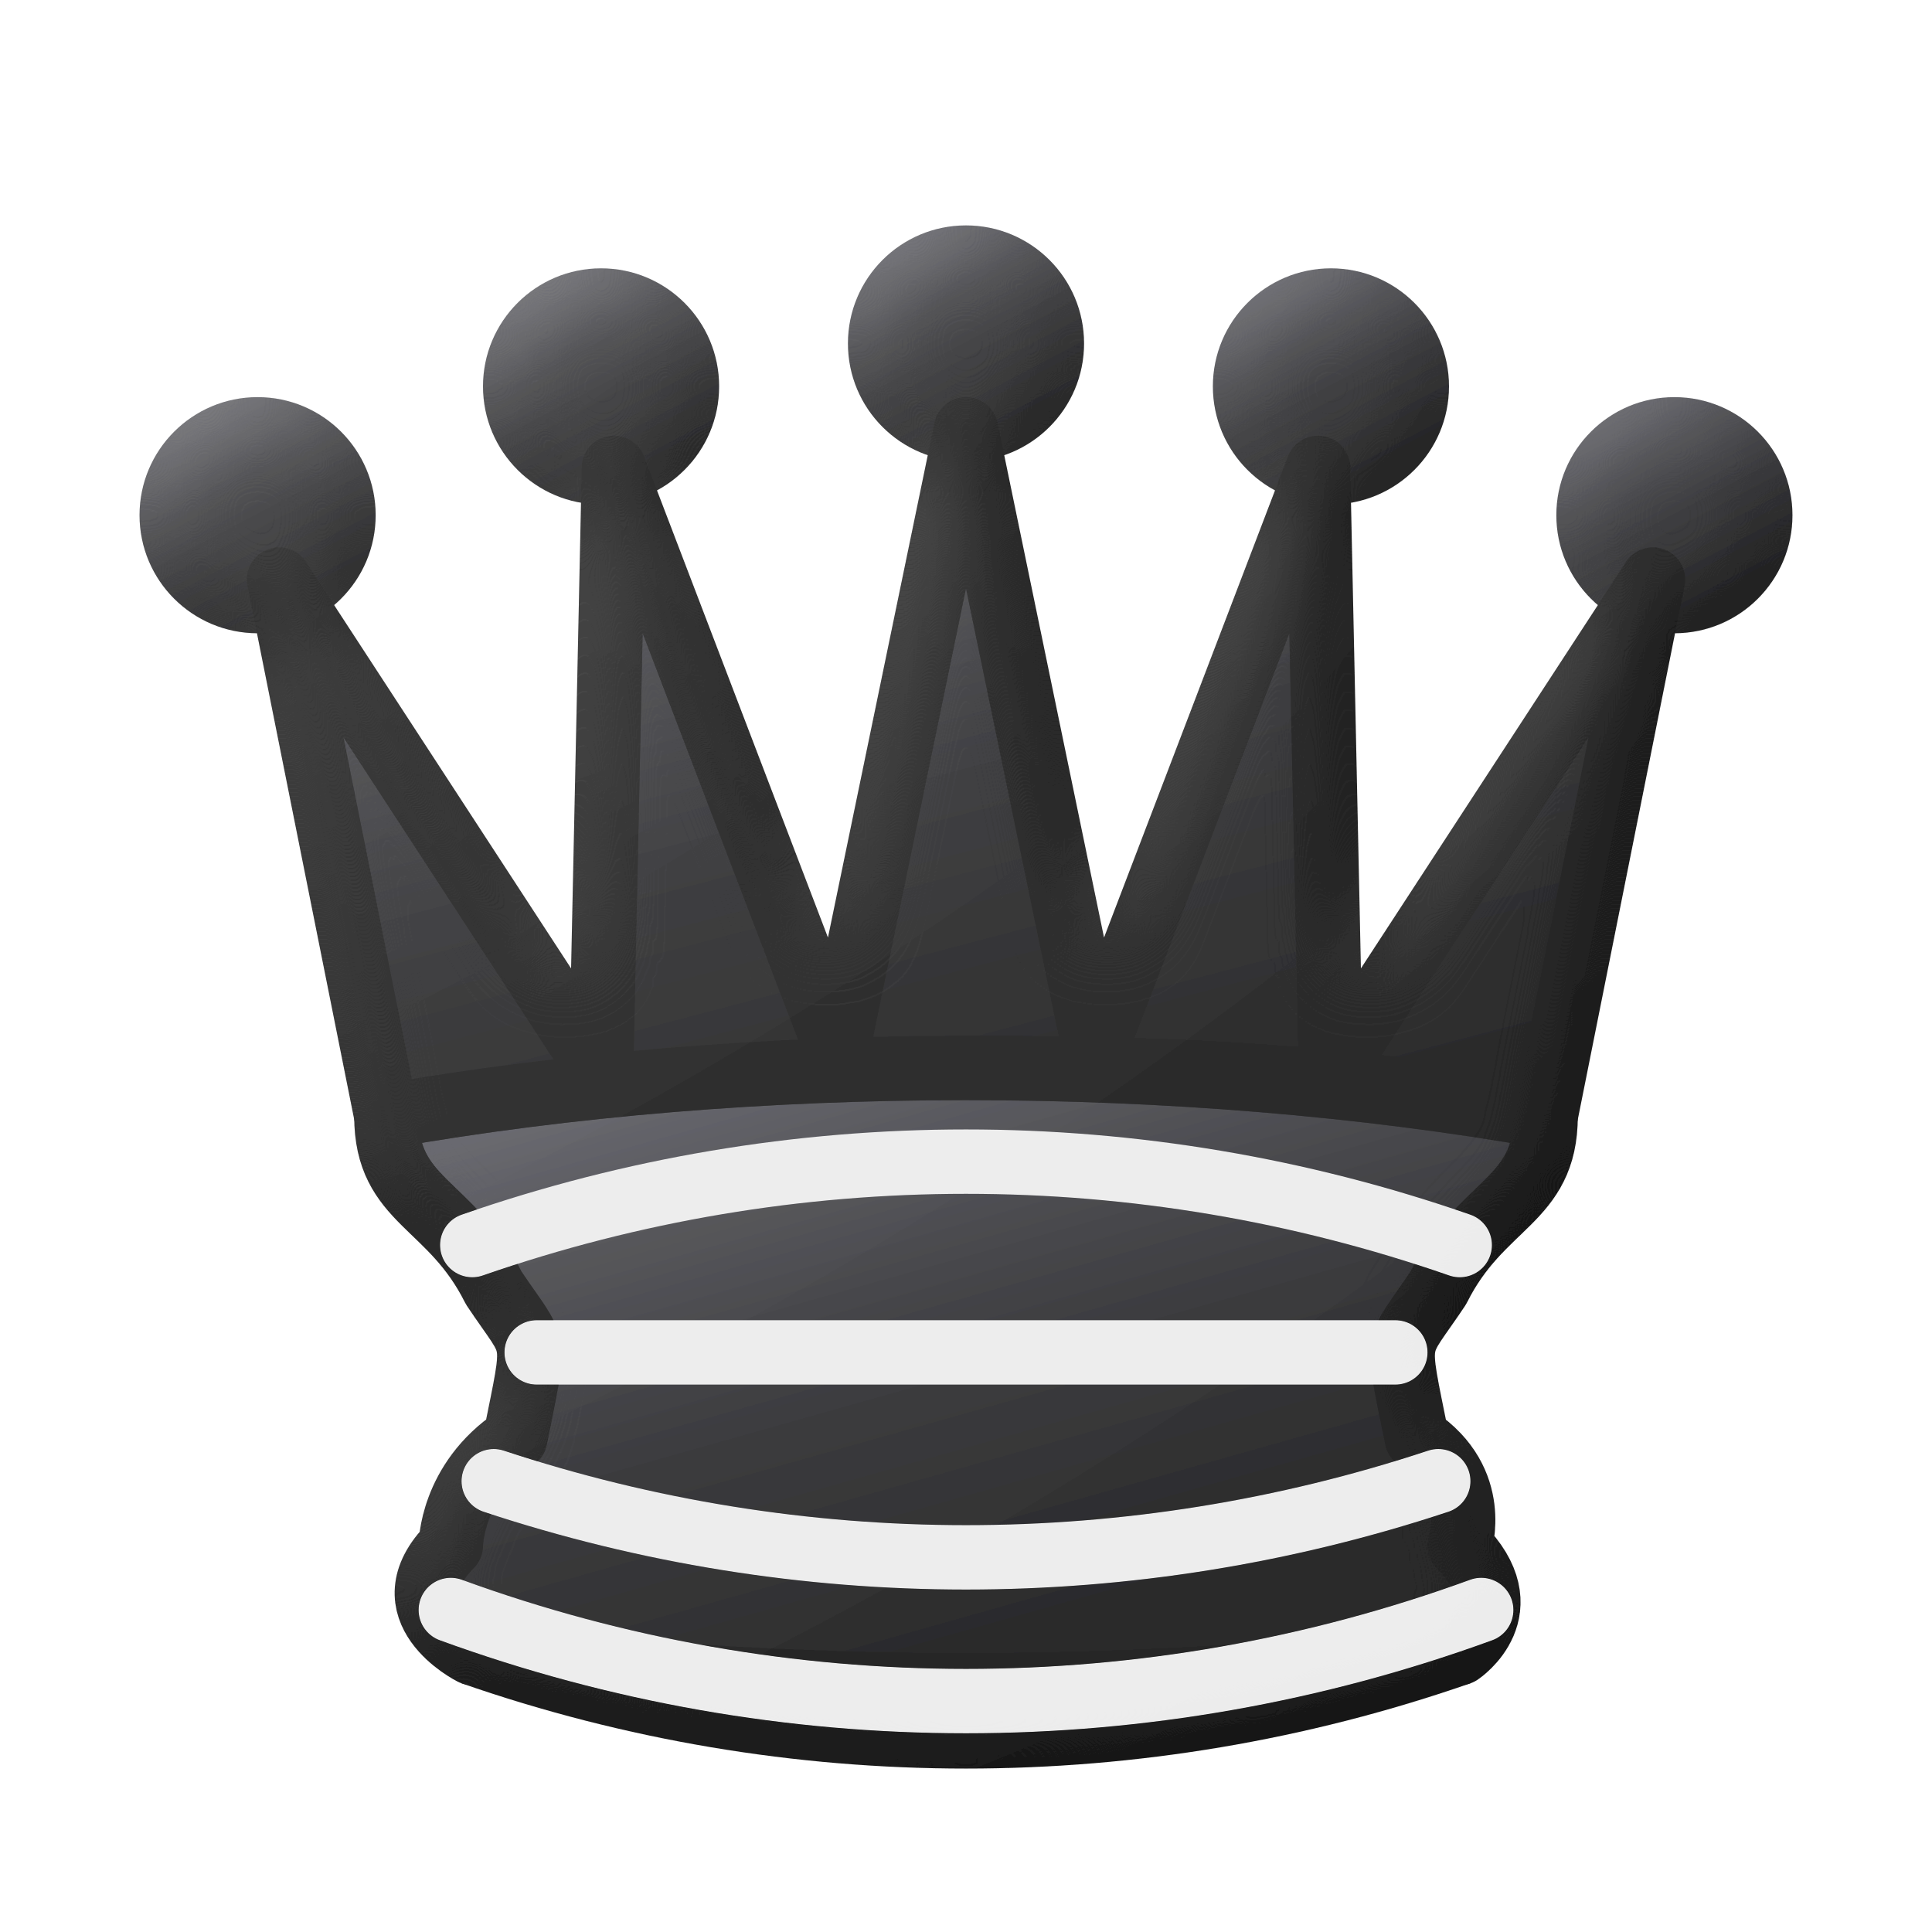
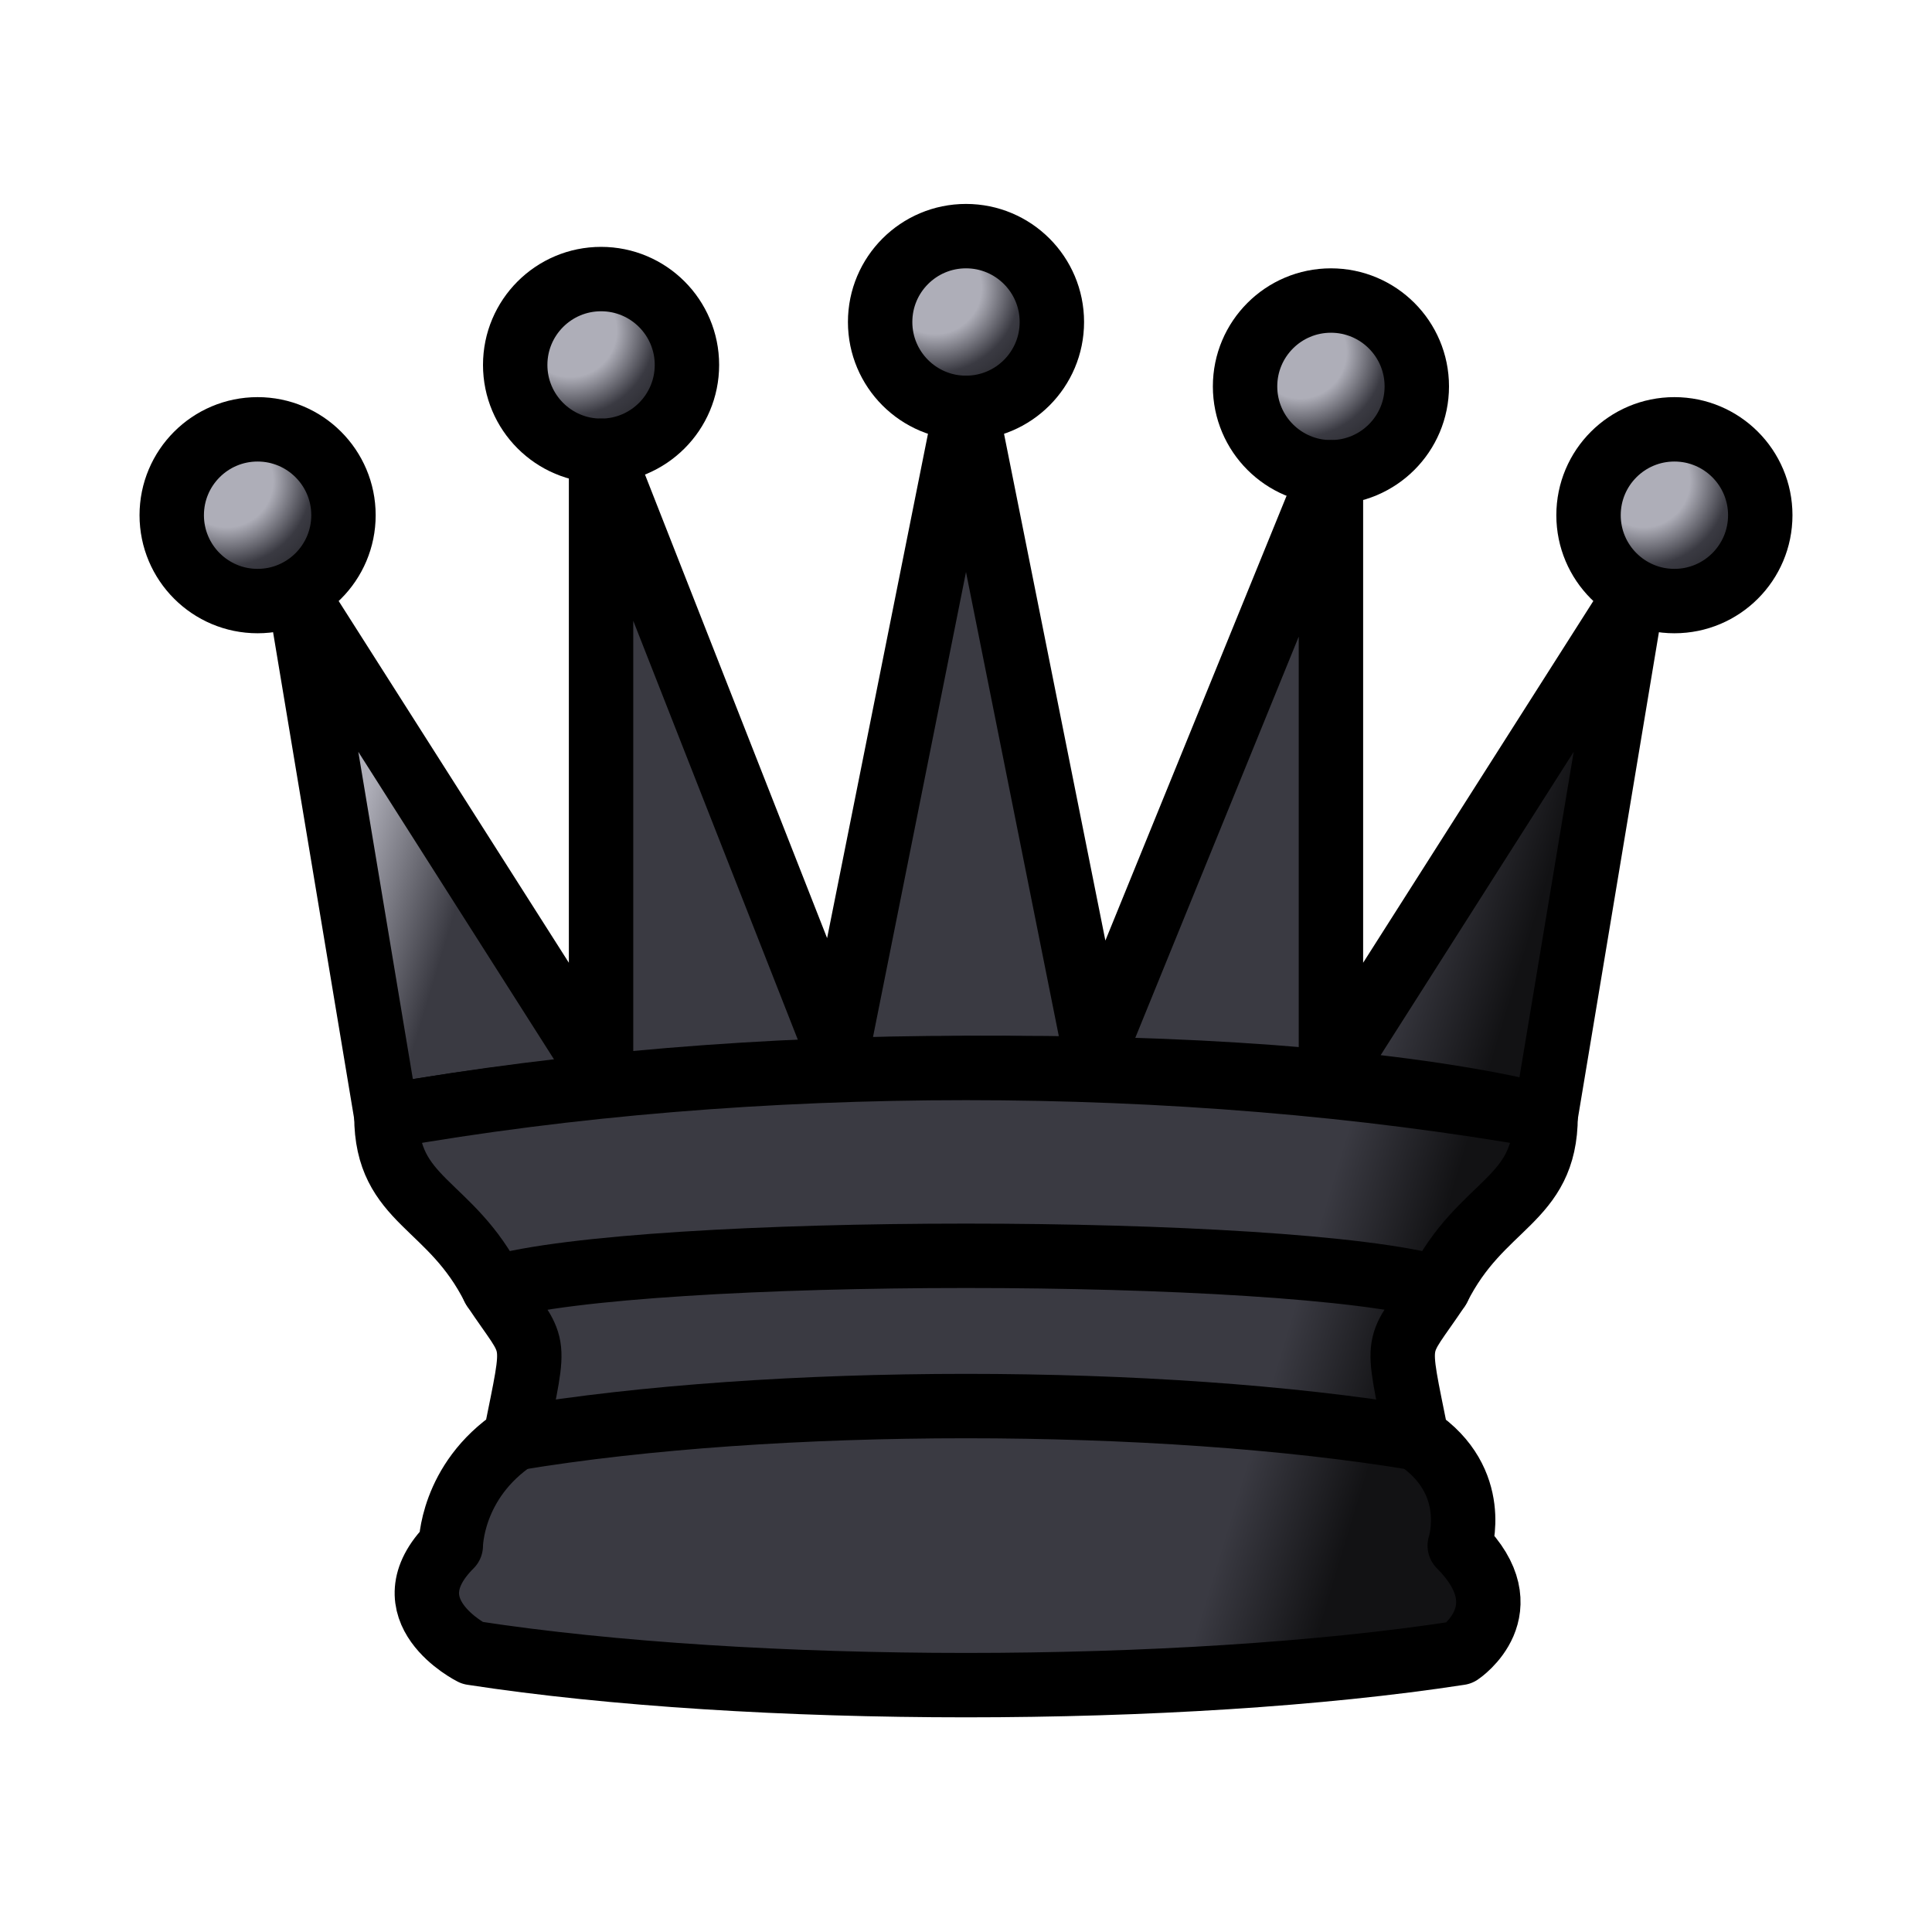
<svg xmlns="http://www.w3.org/2000/svg" viewBox="0 0 45 45">
  <defs>
-     <linearGradient id="gW" x1="0.2" y1="0.05" x2="0.7" y2="1">
+     <linearGradient id="gW" gradientUnits="userSpaceOnUse" x1="6" y1="15" x2="39" y2="25">
      <stop offset="0" stop-color="#ffffff" />
-       <stop offset="0.55" stop-color="#f0f0f0" />
-       <stop offset="1" stop-color="#c7c7cf" />
+       <stop offset="0.62" stop-color="#ffffff" />
+       <stop offset="0.72" stop-color="#aeaeb8" />
+       <stop offset="1" stop-color="#aeaeb8" />
    </linearGradient>
-     <linearGradient id="gB" x1="0.2" y1="0.05" x2="0.7" y2="1">
-       <stop offset="0" stop-color="#5f5f66" />
-       <stop offset="0.5" stop-color="#28282c" />
-       <stop offset="1" stop-color="#050505" />
+     <linearGradient id="gB" gradientUnits="userSpaceOnUse" x1="6" y1="15" x2="39" y2="25">
+       <stop offset="0" stop-color="#aeaeb8" />
+       <stop offset="0.1" stop-color="#aeaeb8" />
+       <stop offset="0.18" stop-color="#3a3a42" />
+       <stop offset="0.8" stop-color="#3a3a42" />
+       <stop offset="0.88" stop-color="#121214" />
+       <stop offset="1" stop-color="#121214" />
    </linearGradient>
-     <filter id="edge" x="-40%" y="-40%" width="180%" height="180%">
-       <feDropShadow dx="0" dy="1.2" stdDeviation="1" flood-color="#000" flood-opacity="0.4" />
-       <feGaussianBlur in="SourceAlpha" stdDeviation="0.9" result="blur" />
-       <feSpecularLighting in="blur" surfaceScale="3.5" specularConstant="0.8" specularExponent="20" lighting-color="#ffffff" result="spec">
-         <fePointLight x="-30" y="-55" z="45" />
-       </feSpecularLighting>
-       <feComposite in="spec" in2="SourceAlpha" operator="in" result="specClip" />
-       <feMerge>
-         <feMergeNode in="SourceGraphic" />
-         <feMergeNode in="specClip" />
-       </feMerge>
-     </filter>
+     <radialGradient id="gW-dot" cx="0.32" cy="0.3" r="0.85">
+       <stop offset="0" stop-color="#ffffff" />
+       <stop offset="0.55" stop-color="#ffffff" />
+       <stop offset="1" stop-color="#aeaeb8" />
+     </radialGradient>
+     <radialGradient id="gB-dot" cx="0.32" cy="0.3" r="0.9">
+       <stop offset="0" stop-color="#aeaeb8" />
+       <stop offset="0.3" stop-color="#aeaeb8" />
+       <stop offset="0.55" stop-color="#3a3a42" />
+       <stop offset="1" stop-color="#121214" />
+     </radialGradient>
  </defs>
-   <g filter="url(#edge)">
-     <g fill="url(#gB)" fill-rule="evenodd" stroke="#000" stroke-linecap="round" stroke-linejoin="round" stroke-width="1.5">
-       <g stroke="none">
-         <circle cx="6" cy="12" r="2.75" />
-         <circle cx="14" cy="9" r="2.75" />
-         <circle cx="22.5" cy="8" r="2.75" />
-         <circle cx="31" cy="9" r="2.75" />
-         <circle cx="39" cy="12" r="2.75" />
-       </g>
-       <path stroke-linecap="butt" d="M9 26c8.5-1.5 21-1.5 27 0l2.5-12.5L31 25l-.3-14.1-5.2 13.6-3-14.5-3 14.5-5.2-13.6L14 25 6.5 13.5z" />
-       <path stroke-linecap="butt" d="M9 26c0 2 1.5 2 2.5 4 1 1.5 1 1 .5 3.5-1.5 1-1.5 2.5-1.5 2.5-1.5 1.5.5 2.5.5 2.5 6.5 1 16.5 1 23 0 0 0 1.5-1 0-2.5 0 0 .5-1.5-1-2.5-.5-2.5-.5-2 .5-3.5 1-2 2.5-2 2.5-4-8.5-1.5-18.5-1.5-27 0z" />
-       <path fill="none" stroke-linecap="butt" d="M11 38.5a35 35 1 0 0 23 0" />
-       <path fill="none" stroke="#ececec" d="M11 29a35 35 1 0 1 23 0m-21.5 2.5h20m-21 3a35 35 1 0 0 22 0m-23 3a35 35 1 0 0 24 0" />
-     </g>
+   <g fill="url(#gB)" fill-rule="evenodd" stroke="#000" stroke-linecap="round" stroke-linejoin="round" stroke-width="1.5">
+     <circle cx="6" cy="12" r="2" fill="url(#gB-dot)" />
+     <circle cx="14" cy="8.5" r="2" fill="url(#gB-dot)" />
+     <circle cx="22.5" cy="7.5" r="2" fill="url(#gB-dot)" />
+     <circle cx="31" cy="9" r="2" fill="url(#gB-dot)" />
+     <circle cx="39" cy="12" r="2" fill="url(#gB-dot)" />
+     <path stroke-linecap="butt" d="M9 26c8.5-1.5 21-1.5 27 0l2-12-7 11V11l-5.5 13.5-3-15-3 15-5.5-14V25L7 14z" />
+     <path stroke-linecap="butt" d="M9 26c0 2 1.5 2 2.5 4 1 1.5 1 1 .5 3.5-1.5 1-1.5 2.5-1.5 2.5-1.5 1.5.5 2.5.5 2.5 6.5 1 16.5 1 23 0 0 0 1.5-1 0-2.5 0 0 .5-1.5-1-2.5-.5-2.5-.5-2 .5-3.5 1-2 2.5-2 2.5-4-8.5-1.5-18.5-1.5-27 0z" />
+     <path fill="none" d="M11.5 30c3.5-1 18.5-1 22 0M12 33.5c6-1 15-1 21 0" />
  </g>
</svg>
